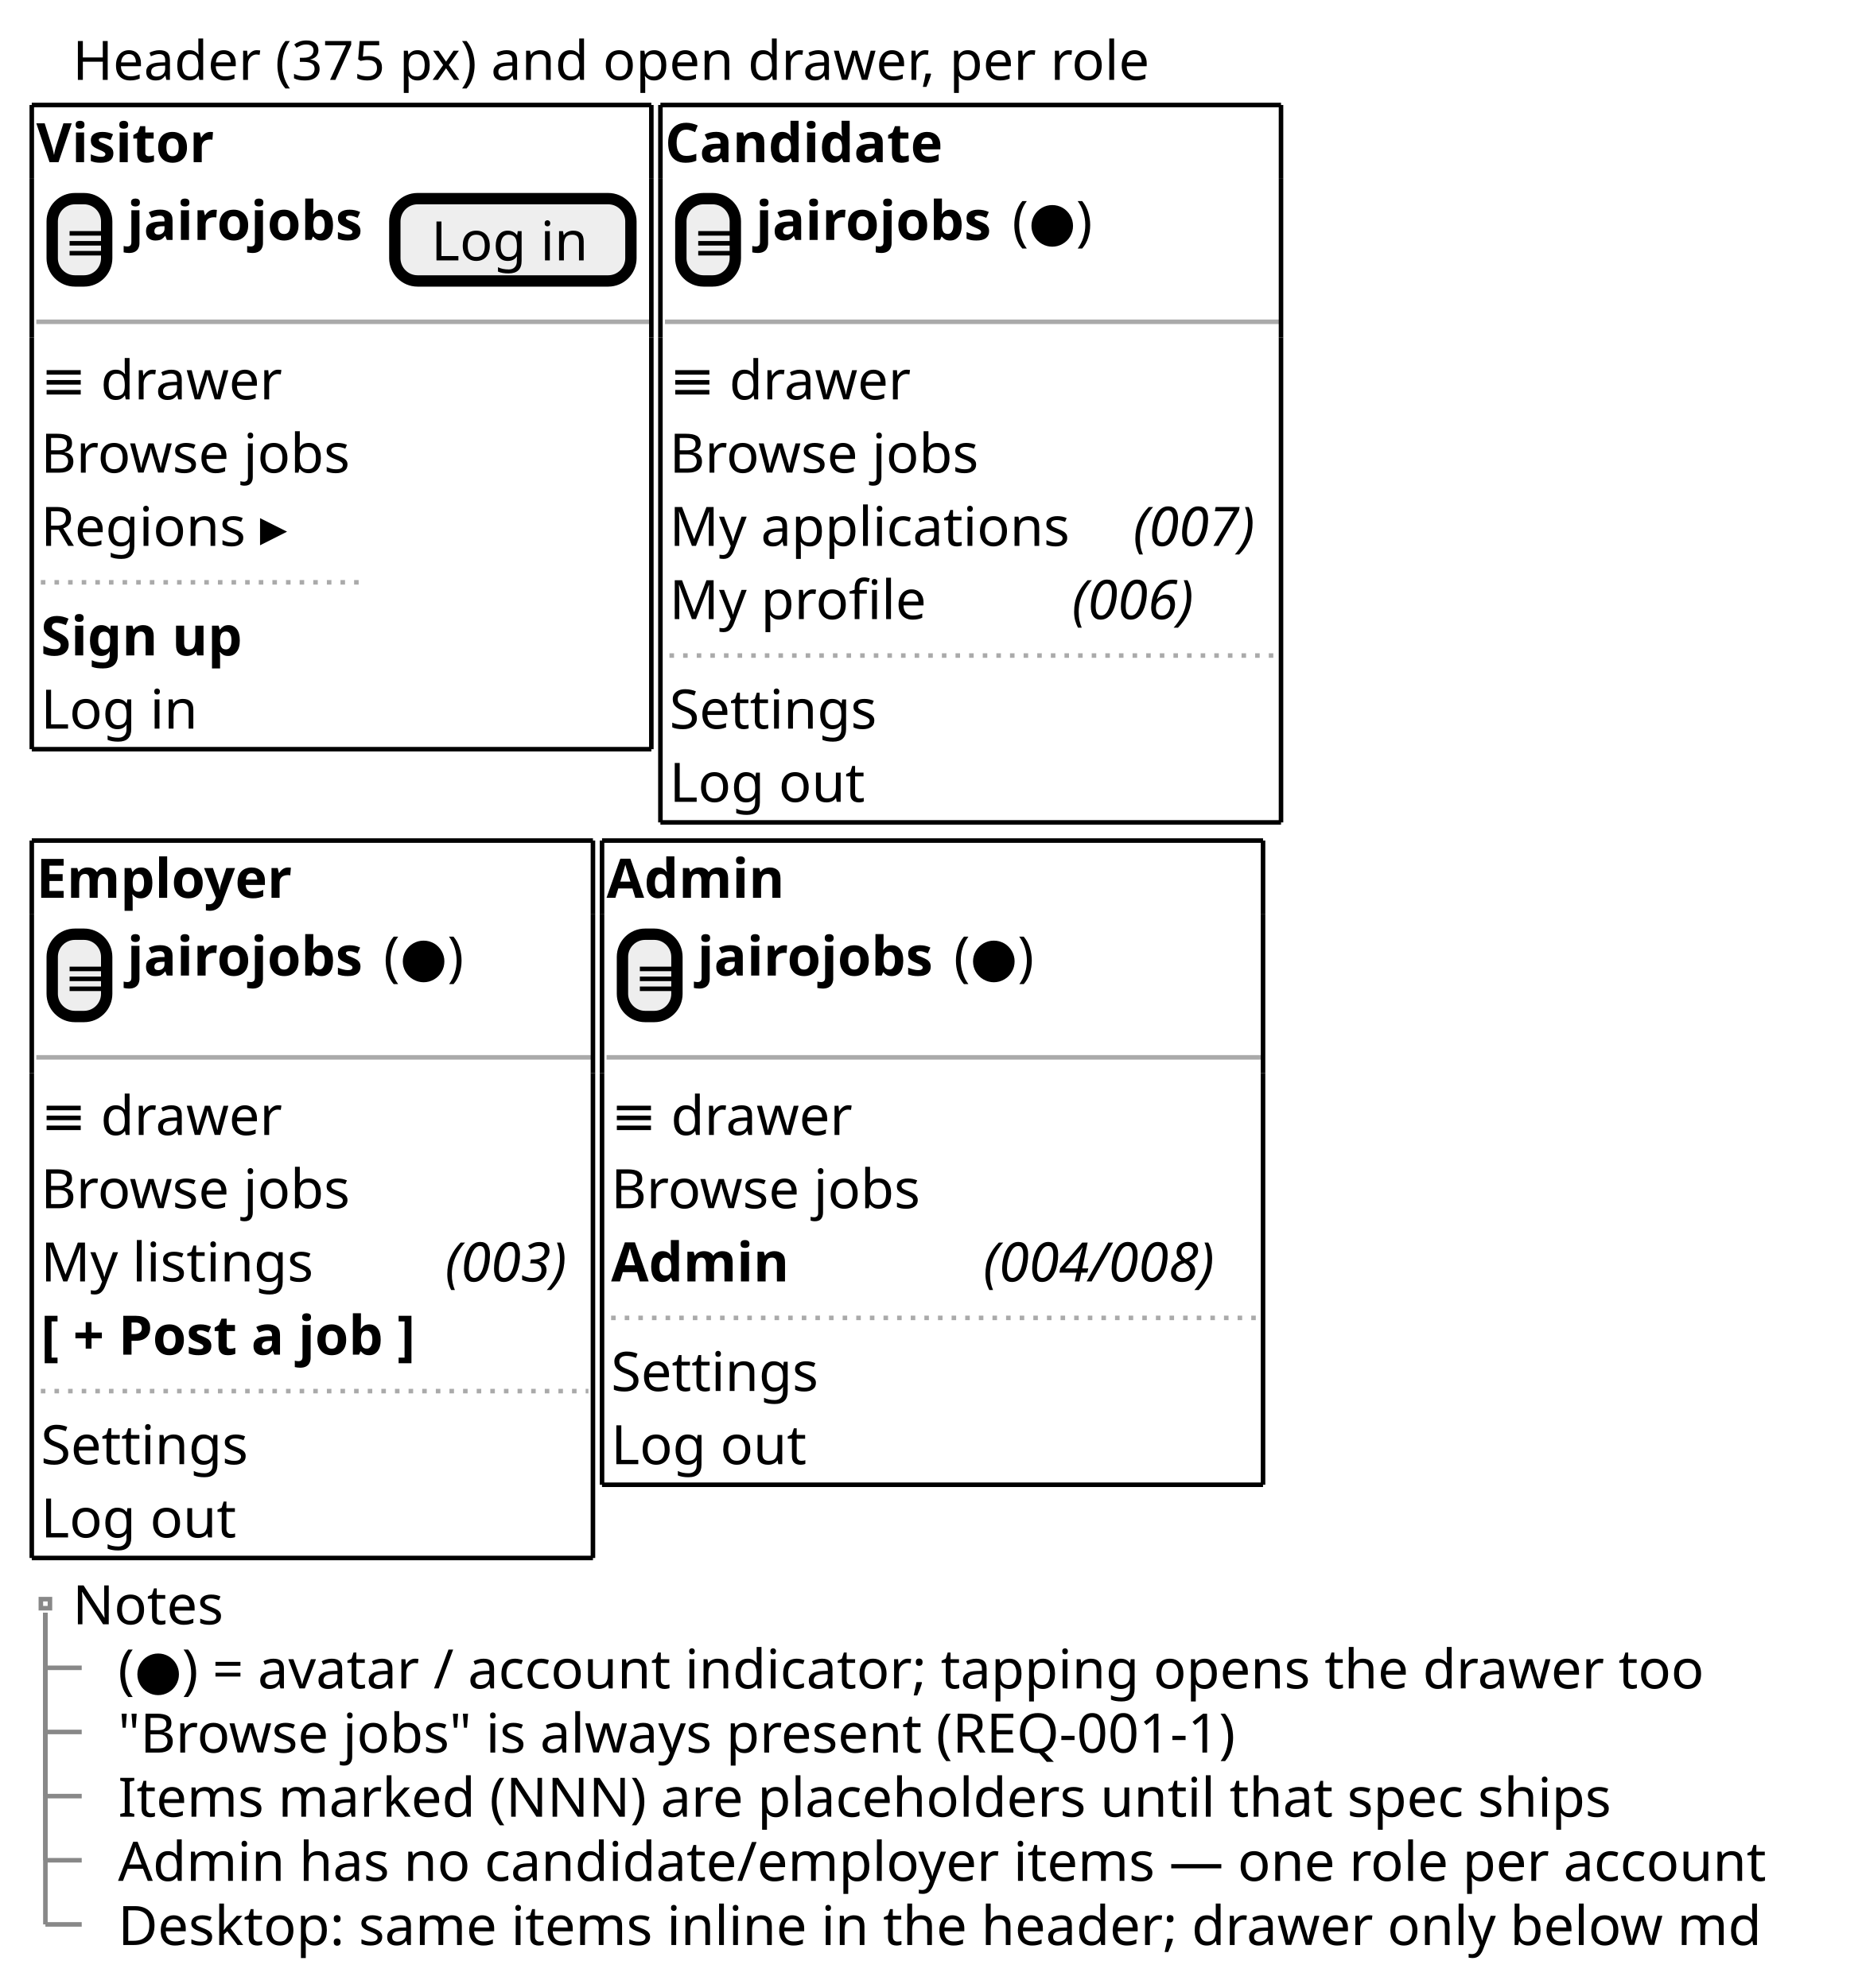
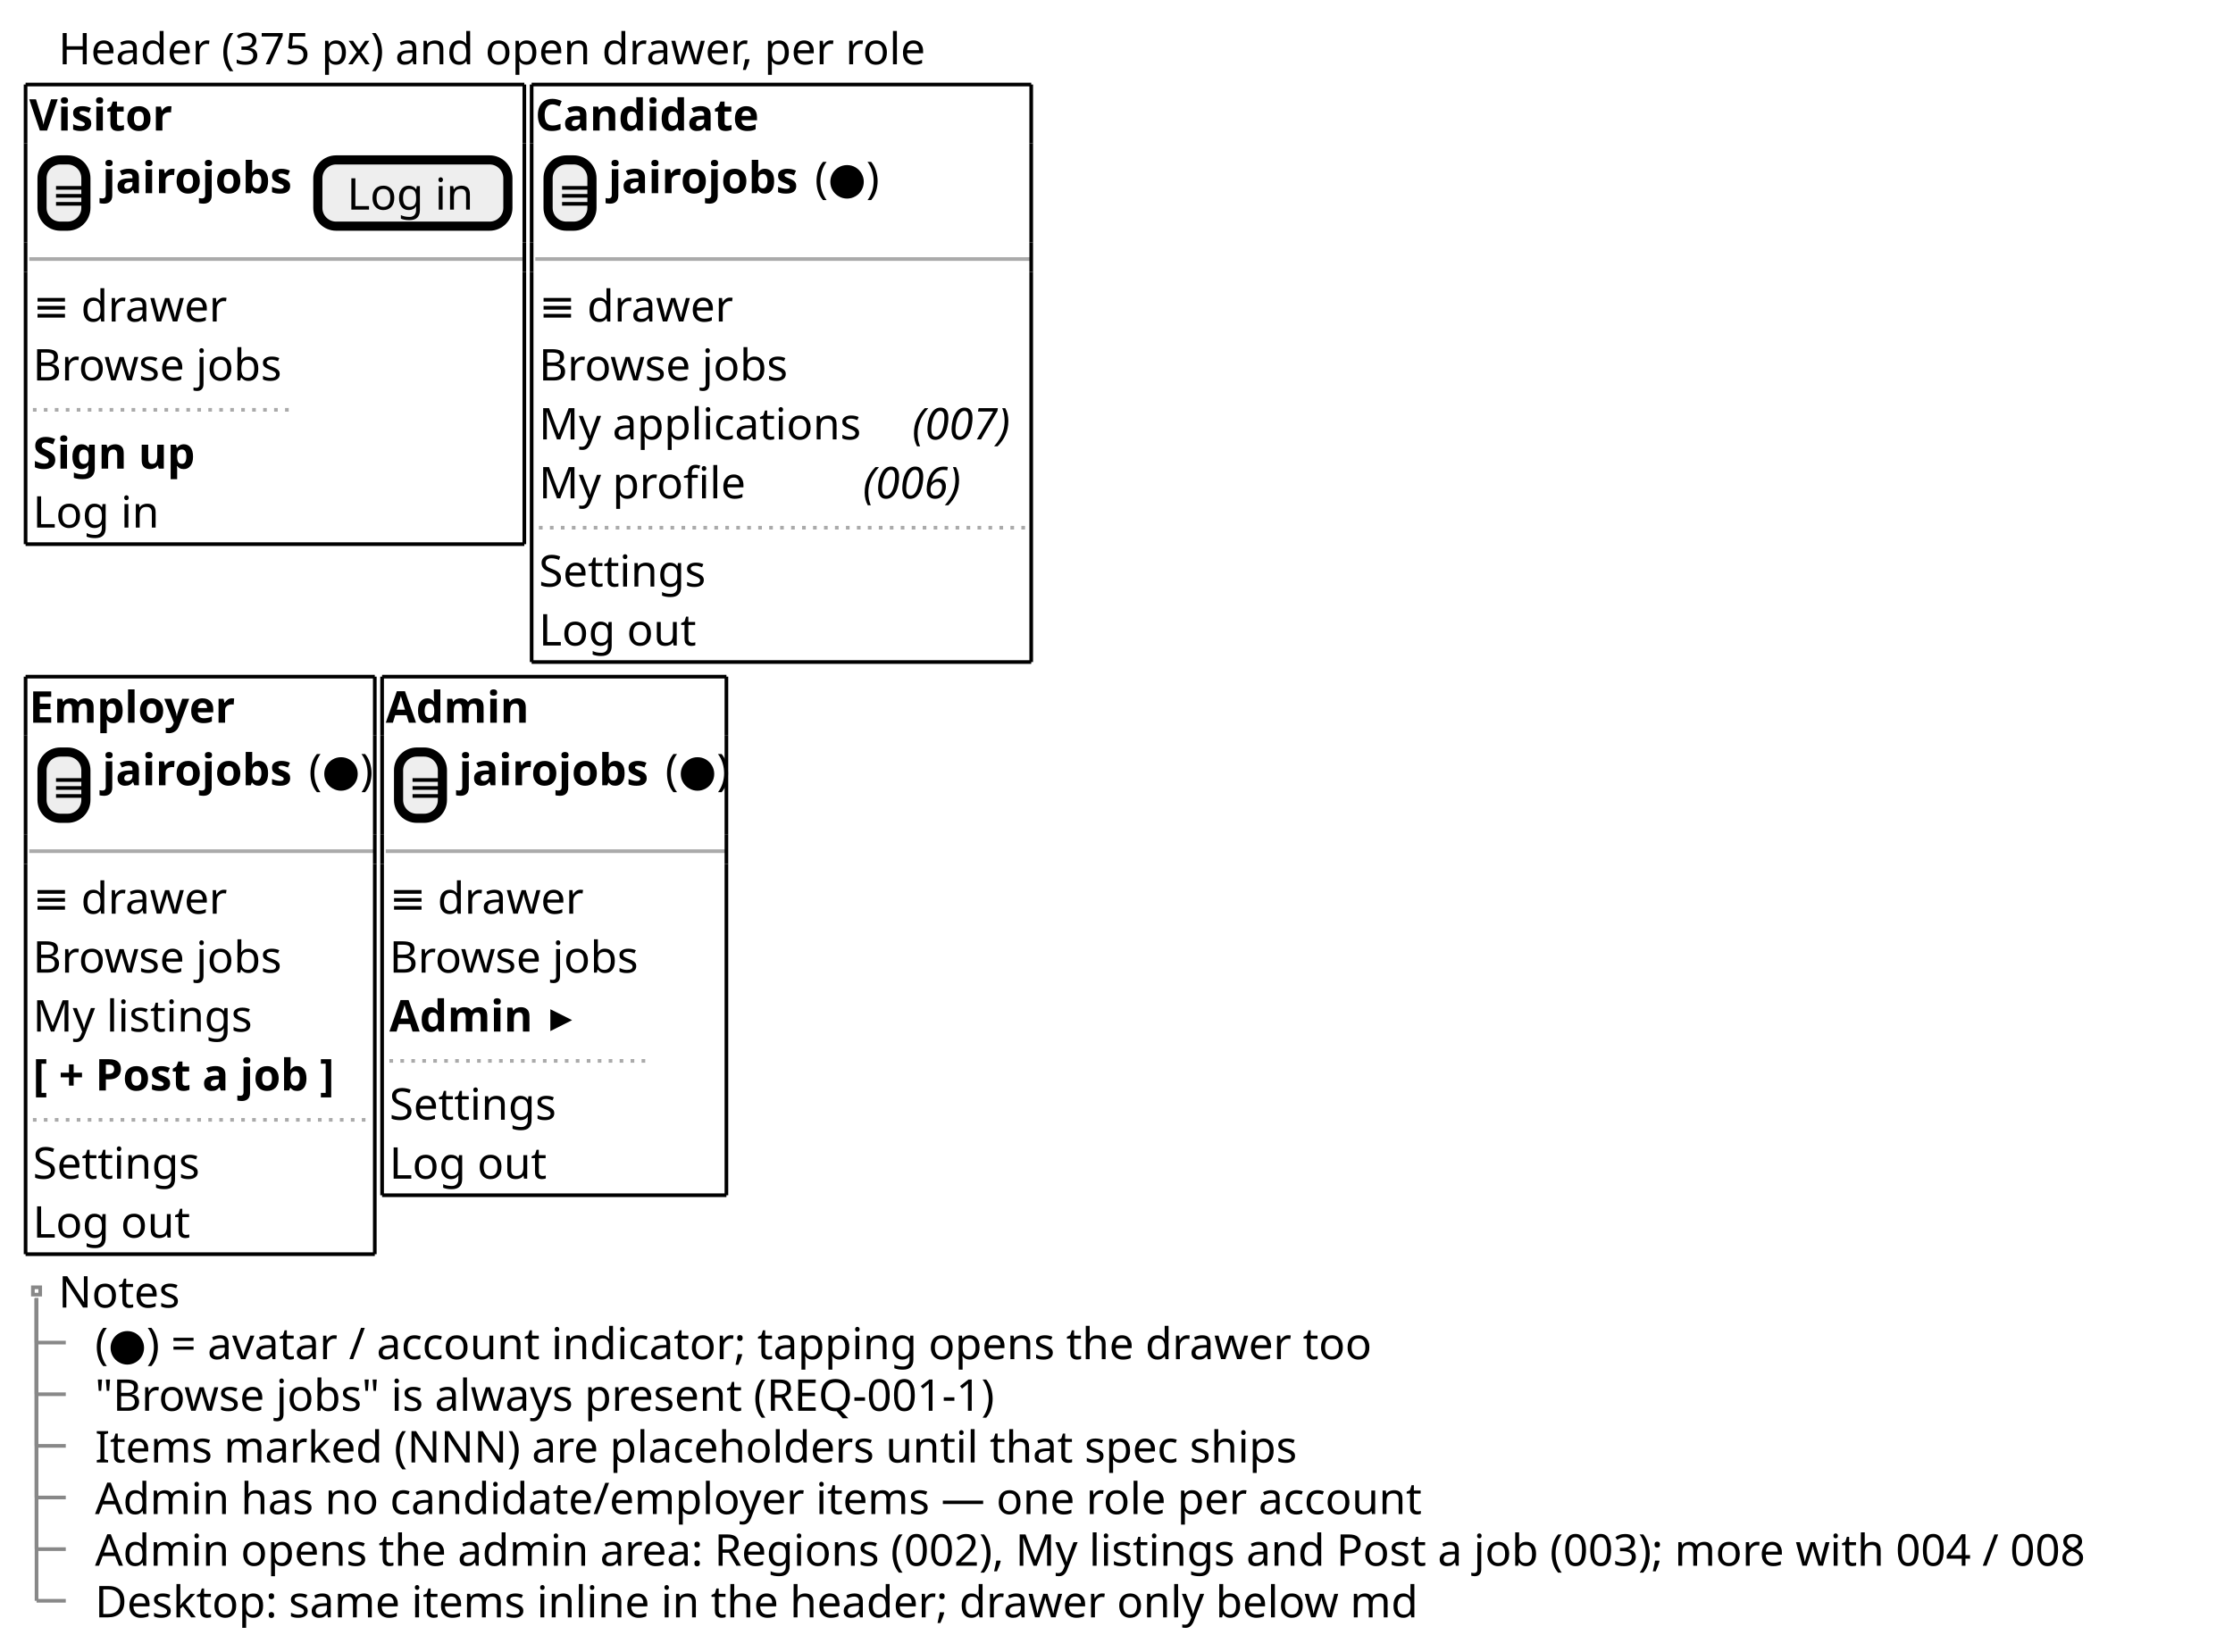
- <svg xmlns="http://www.w3.org/2000/svg" version="1.1" data-diagram-type="SALT" style="width:411px;height:438px;background:#FFFFFF;" width="411px" height="438px" viewBox="0 0 411 438" zoomAndPan="magnify" preserveAspectRatio="none" contentStyleType="text/css">
+ <svg xmlns="http://www.w3.org/2000/svg" version="1.1" data-diagram-type="SALT" style="width:611px;height:452px;background:#FFFFFF;" width="611px" height="452px" viewBox="0 0 611 452" zoomAndPan="magnify" preserveAspectRatio="none" contentStyleType="text/css">
  <defs />
  <g font-family="sans-serif" lengthAdjust="spacing">
    <text x="16" y="17.602" fill="#000" font-size="12" textLength="249.334">Header (375 px) and open drawer, per role</text>
    <text x="8" y="35.734" fill="#000" font-size="12" textLength="40.957" font-weight="700">Visitor</text>
    <rect x="11.5" y="43.766" width="12" height="18.133" fill="#EEE" style="stroke:#000;stroke-width:2.5;" rx="5" ry="5" />
    <text x="14.063" y="57.367" fill="#000" font-size="12">≡</text>
    <text x="28" y="52.867" fill="#000" font-size="12" textLength="54.469" font-weight="700">jairojobs</text>
    <rect x="86.969" y="43.766" width="52" height="18.133" fill="#EEE" style="stroke:#000;stroke-width:2.5;" rx="5" ry="5" />
    <text x="94.986" y="57.367" fill="#000" font-size="12" textLength="35.965">Log in</text>
    <line x1="8" y1="70.898" x2="143.469" y2="70.898" style="stroke:#AAA;stroke-width:1;" />
    <text x="9" y="88" fill="#000" font-size="12" textLength="50.602">≡ drawer</text>
    <text x="9" y="104.133" fill="#000" font-size="12" textLength="69.721">Browse jobs</text>
-     <text x="9" y="120.266" fill="#000" font-size="12" textLength="56.32">Regions ▸</text>
-     <line x1="9" y1="128.297" x2="79.721" y2="128.297" style="stroke:#AAA;stroke-width:1;stroke-dasharray:1,2;" />
-     <text x="9" y="144.398" fill="#000" font-size="12" textLength="46.342" font-weight="700">Sign up</text>
-     <text x="9" y="160.531" fill="#000" font-size="12" textLength="35.965">Log in</text>
+     <line x1="9" y1="112.164" x2="79.721" y2="112.164" style="stroke:#AAA;stroke-width:1;stroke-dasharray:1,2;" />
+     <text x="9" y="128.266" fill="#000" font-size="12" textLength="46.342" font-weight="700">Sign up</text>
+     <text x="9" y="144.398" fill="#000" font-size="12" textLength="35.965">Log in</text>
    <line x1="7" y1="23.133" x2="143.469" y2="23.133" style="stroke:#000;stroke-width:1;" />
-     <line x1="7" y1="165.063" x2="143.469" y2="165.063" style="stroke:#000;stroke-width:1;" />
+     <line x1="7" y1="148.93" x2="143.469" y2="148.93" style="stroke:#000;stroke-width:1;" />
    <line x1="7" y1="23.133" x2="7" y2="39.266" style="stroke:#000;stroke-width:1;" />
    <line x1="143.469" y1="39.266" x2="143.469" y2="66.398" style="stroke:#000;stroke-width:1;" />
    <line x1="143.469" y1="23.133" x2="143.469" y2="39.266" style="stroke:#000;stroke-width:1;" />
-     <line x1="7" y1="74.398" x2="7" y2="165.063" style="stroke:#000;stroke-width:1;" />
+     <line x1="7" y1="74.398" x2="7" y2="148.93" style="stroke:#000;stroke-width:1;" />
    <line x1="7" y1="66.398" x2="7" y2="74.398" style="stroke:#000;stroke-width:1;" />
-     <line x1="143.469" y1="74.398" x2="143.469" y2="165.063" style="stroke:#000;stroke-width:1;" />
+     <line x1="143.469" y1="74.398" x2="143.469" y2="148.93" style="stroke:#000;stroke-width:1;" />
    <line x1="7" y1="39.266" x2="7" y2="66.398" style="stroke:#000;stroke-width:1;" />
    <line x1="143.469" y1="66.398" x2="143.469" y2="74.398" style="stroke:#000;stroke-width:1;" />
    <text x="146.469" y="35.734" fill="#000" font-size="12" textLength="62.238" font-weight="700">Candidate</text>
    <rect x="149.969" y="43.766" width="12" height="18.133" fill="#EEE" style="stroke:#000;stroke-width:2.5;" rx="5" ry="5" />
    <text x="152.532" y="57.367" fill="#000" font-size="12">≡</text>
    <text x="166.469" y="52.867" fill="#000" font-size="12" textLength="54.469" font-weight="700">jairojobs</text>
    <text x="222.938" y="52.867" fill="#000" font-size="12" textLength="14.742">(●)</text>
    <line x1="146.469" y1="70.898" x2="282.166" y2="70.898" style="stroke:#AAA;stroke-width:1;" />
    <text x="147.469" y="88" fill="#000" font-size="12" textLength="50.602">≡ drawer</text>
    <text x="147.469" y="104.133" fill="#000" font-size="12" textLength="69.721">Browse jobs</text>
    <text x="147.469" y="120.266" fill="#000" font-size="12" textLength="90.738">My applications</text>
    <text x="249.598" y="120.266" fill="#000" font-size="12" textLength="30.568" font-style="italic">(007)</text>
    <text x="147.469" y="136.398" fill="#000" font-size="12" textLength="58.271">My profile</text>
    <text x="236.115" y="136.398" fill="#000" font-size="12" textLength="30.568" font-style="italic">(006)</text>
    <line x1="147.469" y1="144.43" x2="281.166" y2="144.43" style="stroke:#AAA;stroke-width:1;stroke-dasharray:1,2;" />
    <text x="147.469" y="160.531" fill="#000" font-size="12" textLength="46.641">Settings</text>
    <text x="147.469" y="176.664" fill="#000" font-size="12" textLength="44.355">Log out</text>
    <line x1="145.469" y1="23.133" x2="282.166" y2="23.133" style="stroke:#000;stroke-width:1;" />
    <line x1="145.469" y1="181.195" x2="282.166" y2="181.195" style="stroke:#000;stroke-width:1;" />
    <line x1="145.469" y1="23.133" x2="145.469" y2="39.266" style="stroke:#000;stroke-width:1;" />
    <line x1="282.166" y1="39.266" x2="282.166" y2="66.398" style="stroke:#000;stroke-width:1;" />
    <line x1="282.166" y1="23.133" x2="282.166" y2="39.266" style="stroke:#000;stroke-width:1;" />
    <line x1="145.469" y1="74.398" x2="145.469" y2="181.195" style="stroke:#000;stroke-width:1;" />
    <line x1="145.469" y1="66.398" x2="145.469" y2="74.398" style="stroke:#000;stroke-width:1;" />
    <line x1="282.166" y1="74.398" x2="282.166" y2="181.195" style="stroke:#000;stroke-width:1;" />
    <line x1="145.469" y1="39.266" x2="145.469" y2="66.398" style="stroke:#000;stroke-width:1;" />
    <line x1="282.166" y1="66.398" x2="282.166" y2="74.398" style="stroke:#000;stroke-width:1;" />
    <text x="8" y="197.797" fill="#000" font-size="12" textLength="57.844" font-weight="700">Employer</text>
    <rect x="11.5" y="205.828" width="12" height="18.133" fill="#EEE" style="stroke:#000;stroke-width:2.5;" rx="5" ry="5" />
    <text x="14.063" y="219.43" fill="#000" font-size="12">≡</text>
    <text x="28" y="214.93" fill="#000" font-size="12" textLength="54.469" font-weight="700">jairojobs</text>
    <text x="84.469" y="214.93" fill="#000" font-size="12" textLength="14.742">(●)</text>
-     <line x1="8" y1="232.961" x2="130.607" y2="232.961" style="stroke:#AAA;stroke-width:1;" />
+     <line x1="8" y1="232.961" x2="102.553" y2="232.961" style="stroke:#AAA;stroke-width:1;" />
    <text x="9" y="250.063" fill="#000" font-size="12" textLength="50.602">≡ drawer</text>
    <text x="9" y="266.195" fill="#000" font-size="12" textLength="69.721">Browse jobs</text>
    <text x="9" y="282.328" fill="#000" font-size="12" textLength="62.461">My listings</text>
-     <text x="98.039" y="282.328" fill="#000" font-size="12" textLength="30.568" font-style="italic">(003)</text>
    <text x="9" y="298.461" fill="#000" font-size="12" textLength="91.553" font-weight="700">[ + Post a job ]</text>
-     <line x1="9" y1="306.492" x2="129.607" y2="306.492" style="stroke:#AAA;stroke-width:1;stroke-dasharray:1,2;" />
+     <line x1="9" y1="306.492" x2="101.553" y2="306.492" style="stroke:#AAA;stroke-width:1;stroke-dasharray:1,2;" />
    <text x="9" y="322.594" fill="#000" font-size="12" textLength="46.641">Settings</text>
    <text x="9" y="338.727" fill="#000" font-size="12" textLength="44.355">Log out</text>
-     <line x1="7" y1="185.195" x2="130.607" y2="185.195" style="stroke:#000;stroke-width:1;" />
-     <line x1="7" y1="343.258" x2="130.607" y2="343.258" style="stroke:#000;stroke-width:1;" />
+     <line x1="7" y1="185.195" x2="102.553" y2="185.195" style="stroke:#000;stroke-width:1;" />
+     <line x1="7" y1="343.258" x2="102.553" y2="343.258" style="stroke:#000;stroke-width:1;" />
    <line x1="7" y1="185.195" x2="7" y2="201.328" style="stroke:#000;stroke-width:1;" />
-     <line x1="130.607" y1="201.328" x2="130.607" y2="228.461" style="stroke:#000;stroke-width:1;" />
-     <line x1="130.607" y1="185.195" x2="130.607" y2="201.328" style="stroke:#000;stroke-width:1;" />
+     <line x1="102.553" y1="201.328" x2="102.553" y2="228.461" style="stroke:#000;stroke-width:1;" />
+     <line x1="102.553" y1="185.195" x2="102.553" y2="201.328" style="stroke:#000;stroke-width:1;" />
    <line x1="7" y1="236.461" x2="7" y2="343.258" style="stroke:#000;stroke-width:1;" />
    <line x1="7" y1="228.461" x2="7" y2="236.461" style="stroke:#000;stroke-width:1;" />
-     <line x1="130.607" y1="236.461" x2="130.607" y2="343.258" style="stroke:#000;stroke-width:1;" />
+     <line x1="102.553" y1="236.461" x2="102.553" y2="343.258" style="stroke:#000;stroke-width:1;" />
    <line x1="7" y1="201.328" x2="7" y2="228.461" style="stroke:#000;stroke-width:1;" />
-     <line x1="130.607" y1="228.461" x2="130.607" y2="236.461" style="stroke:#000;stroke-width:1;" />
-     <text x="133.607" y="197.797" fill="#000" font-size="12" textLength="40.207" font-weight="700">Admin</text>
-     <rect x="137.107" y="205.828" width="12" height="18.133" fill="#EEE" style="stroke:#000;stroke-width:2.5;" rx="5" ry="5" />
-     <text x="139.671" y="219.43" fill="#000" font-size="12">≡</text>
-     <text x="153.607" y="214.93" fill="#000" font-size="12" textLength="54.469" font-weight="700">jairojobs</text>
-     <text x="210.076" y="214.93" fill="#000" font-size="12" textLength="14.742">(●)</text>
-     <line x1="133.607" y1="232.961" x2="278.205" y2="232.961" style="stroke:#AAA;stroke-width:1;" />
-     <text x="134.607" y="250.063" fill="#000" font-size="12" textLength="50.602">≡ drawer</text>
-     <text x="134.607" y="266.195" fill="#000" font-size="12" textLength="69.721">Browse jobs</text>
-     <text x="134.607" y="282.328" fill="#000" font-size="12" textLength="40.207" font-weight="700">Admin</text>
-     <text x="174.814" y="282.328" fill="#000" font-size="12" textLength="41.766">           </text>
-     <text x="216.58" y="282.328" fill="#000" font-size="12" textLength="59.625" font-style="italic">(004/008)</text>
-     <line x1="134.607" y1="290.359" x2="277.205" y2="290.359" style="stroke:#AAA;stroke-width:1;stroke-dasharray:1,2;" />
-     <text x="134.607" y="306.461" fill="#000" font-size="12" textLength="46.641">Settings</text>
-     <text x="134.607" y="322.594" fill="#000" font-size="12" textLength="44.355">Log out</text>
-     <line x1="132.607" y1="185.195" x2="278.205" y2="185.195" style="stroke:#000;stroke-width:1;" />
-     <line x1="132.607" y1="327.125" x2="278.205" y2="327.125" style="stroke:#000;stroke-width:1;" />
-     <line x1="132.607" y1="185.195" x2="132.607" y2="201.328" style="stroke:#000;stroke-width:1;" />
-     <line x1="278.205" y1="201.328" x2="278.205" y2="228.461" style="stroke:#000;stroke-width:1;" />
-     <line x1="278.205" y1="185.195" x2="278.205" y2="201.328" style="stroke:#000;stroke-width:1;" />
-     <line x1="132.607" y1="236.461" x2="132.607" y2="327.125" style="stroke:#000;stroke-width:1;" />
-     <line x1="132.607" y1="228.461" x2="132.607" y2="236.461" style="stroke:#000;stroke-width:1;" />
-     <line x1="278.205" y1="236.461" x2="278.205" y2="327.125" style="stroke:#000;stroke-width:1;" />
-     <line x1="132.607" y1="201.328" x2="132.607" y2="228.461" style="stroke:#000;stroke-width:1;" />
-     <line x1="278.205" y1="228.461" x2="278.205" y2="236.461" style="stroke:#000;stroke-width:1;" />
+     <line x1="102.553" y1="228.461" x2="102.553" y2="236.461" style="stroke:#000;stroke-width:1;" />
+     <text x="105.553" y="197.797" fill="#000" font-size="12" textLength="40.207" font-weight="700">Admin</text>
+     <rect x="109.053" y="205.828" width="12" height="18.133" fill="#EEE" style="stroke:#000;stroke-width:2.5;" rx="5" ry="5" />
+     <text x="111.616" y="219.43" fill="#000" font-size="12">≡</text>
+     <text x="125.553" y="214.93" fill="#000" font-size="12" textLength="54.469" font-weight="700">jairojobs</text>
+     <text x="182.021" y="214.93" fill="#000" font-size="12" textLength="14.742">(●)</text>
+     <line x1="105.553" y1="232.961" x2="198.764" y2="232.961" style="stroke:#AAA;stroke-width:1;" />
+     <text x="106.553" y="250.063" fill="#000" font-size="12" textLength="50.602">≡ drawer</text>
+     <text x="106.553" y="266.195" fill="#000" font-size="12" textLength="69.721">Browse jobs</text>
+     <text x="106.553" y="282.328" fill="#000" font-size="12" textLength="40.207" font-weight="700">Admin</text>
+     <text x="150.557" y="282.328" fill="#000" font-size="12">▸</text>
+     <line x1="106.553" y1="290.359" x2="177.273" y2="290.359" style="stroke:#AAA;stroke-width:1;stroke-dasharray:1,2;" />
+     <text x="106.553" y="306.461" fill="#000" font-size="12" textLength="46.641">Settings</text>
+     <text x="106.553" y="322.594" fill="#000" font-size="12" textLength="44.355">Log out</text>
+     <line x1="104.553" y1="185.195" x2="198.764" y2="185.195" style="stroke:#000;stroke-width:1;" />
+     <line x1="104.553" y1="327.125" x2="198.764" y2="327.125" style="stroke:#000;stroke-width:1;" />
+     <line x1="104.553" y1="185.195" x2="104.553" y2="201.328" style="stroke:#000;stroke-width:1;" />
+     <line x1="198.764" y1="201.328" x2="198.764" y2="228.461" style="stroke:#000;stroke-width:1;" />
+     <line x1="198.764" y1="185.195" x2="198.764" y2="201.328" style="stroke:#000;stroke-width:1;" />
+     <line x1="104.553" y1="236.461" x2="104.553" y2="327.125" style="stroke:#000;stroke-width:1;" />
+     <line x1="104.553" y1="228.461" x2="104.553" y2="236.461" style="stroke:#000;stroke-width:1;" />
+     <line x1="198.764" y1="236.461" x2="198.764" y2="327.125" style="stroke:#000;stroke-width:1;" />
+     <line x1="104.553" y1="201.328" x2="104.553" y2="228.461" style="stroke:#000;stroke-width:1;" />
+     <line x1="198.764" y1="228.461" x2="198.764" y2="236.461" style="stroke:#000;stroke-width:1;" />
    <text x="16" y="357.859" fill="#000" font-size="12" textLength="33.527">Notes</text>
    <text x="26" y="371.992" fill="#000" font-size="12" textLength="362.561">(●) = avatar / account indicator; tapping opens the drawer too</text>
    <text x="26" y="386.125" fill="#000" font-size="12" textLength="261.158">"Browse jobs" is always present (REQ-001-1)</text>
    <text x="26" y="400.258" fill="#000" font-size="12" textLength="339.551">Items marked (NNN) are placeholders until that spec ships</text>
    <text x="26" y="414.391" fill="#000" font-size="12" textLength="376.893">Admin has no candidate/employer items — one role per account</text>
-     <text x="26" y="428.523" fill="#000" font-size="12" textLength="375.375">Desktop: same items inline in the header; drawer only below md</text>
+     <text x="26" y="428.523" fill="#000" font-size="12" textLength="576.668">Admin opens the admin area: Regions (002), My listings and Post a job (003); more with 004 / 008</text>
+     <text x="26" y="442.656" fill="#000" font-size="12" textLength="375.375">Desktop: same items inline in the header; drawer only below md</text>
    <rect x="9" y="352.324" width="2" height="2" fill="none" style="stroke:#888;stroke-width:1;" />
    <line x1="10" y1="355.324" x2="10" y2="367.457" style="stroke:#888;stroke-width:1;" />
    <line x1="10" y1="367.457" x2="18" y2="367.457" style="stroke:#888;stroke-width:1;" />
    <line x1="10" y1="355.324" x2="10" y2="381.59" style="stroke:#888;stroke-width:1;" />
    <line x1="10" y1="381.59" x2="18" y2="381.59" style="stroke:#888;stroke-width:1;" />
    <line x1="10" y1="355.324" x2="10" y2="395.723" style="stroke:#888;stroke-width:1;" />
    <line x1="10" y1="395.723" x2="18" y2="395.723" style="stroke:#888;stroke-width:1;" />
    <line x1="10" y1="355.324" x2="10" y2="409.855" style="stroke:#888;stroke-width:1;" />
    <line x1="10" y1="409.855" x2="18" y2="409.855" style="stroke:#888;stroke-width:1;" />
    <line x1="10" y1="355.324" x2="10" y2="423.988" style="stroke:#888;stroke-width:1;" />
    <line x1="10" y1="423.988" x2="18" y2="423.988" style="stroke:#888;stroke-width:1;" />
+     <line x1="10" y1="355.324" x2="10" y2="438.121" style="stroke:#888;stroke-width:1;" />
+     <line x1="10" y1="438.121" x2="18" y2="438.121" style="stroke:#888;stroke-width:1;" />
  </g>
</svg>
